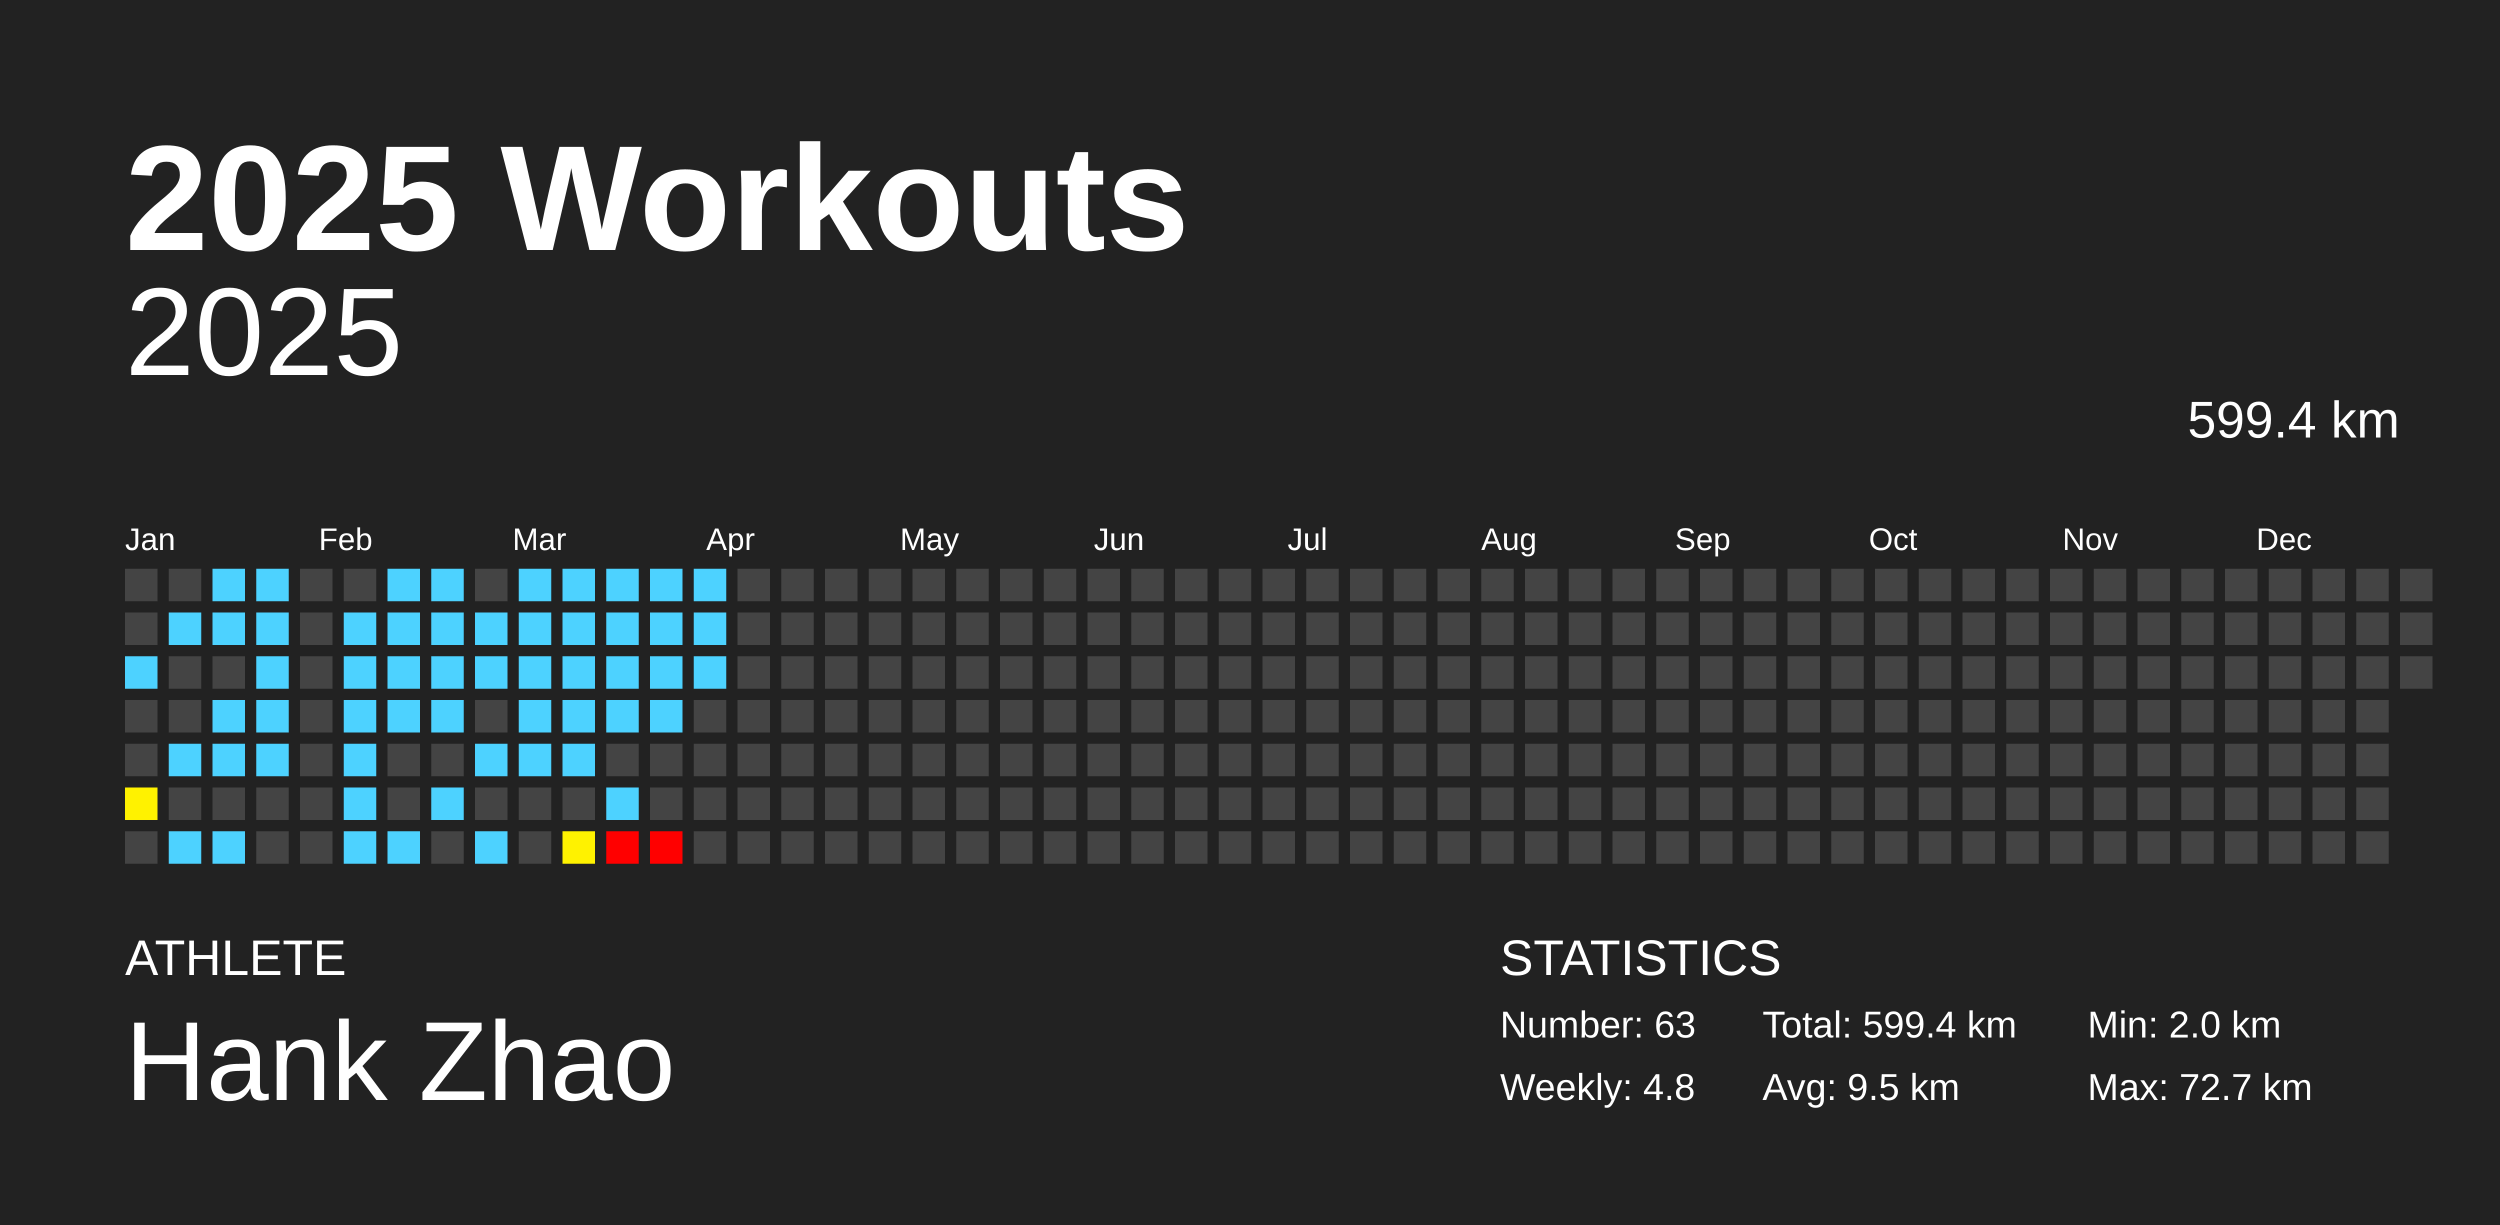
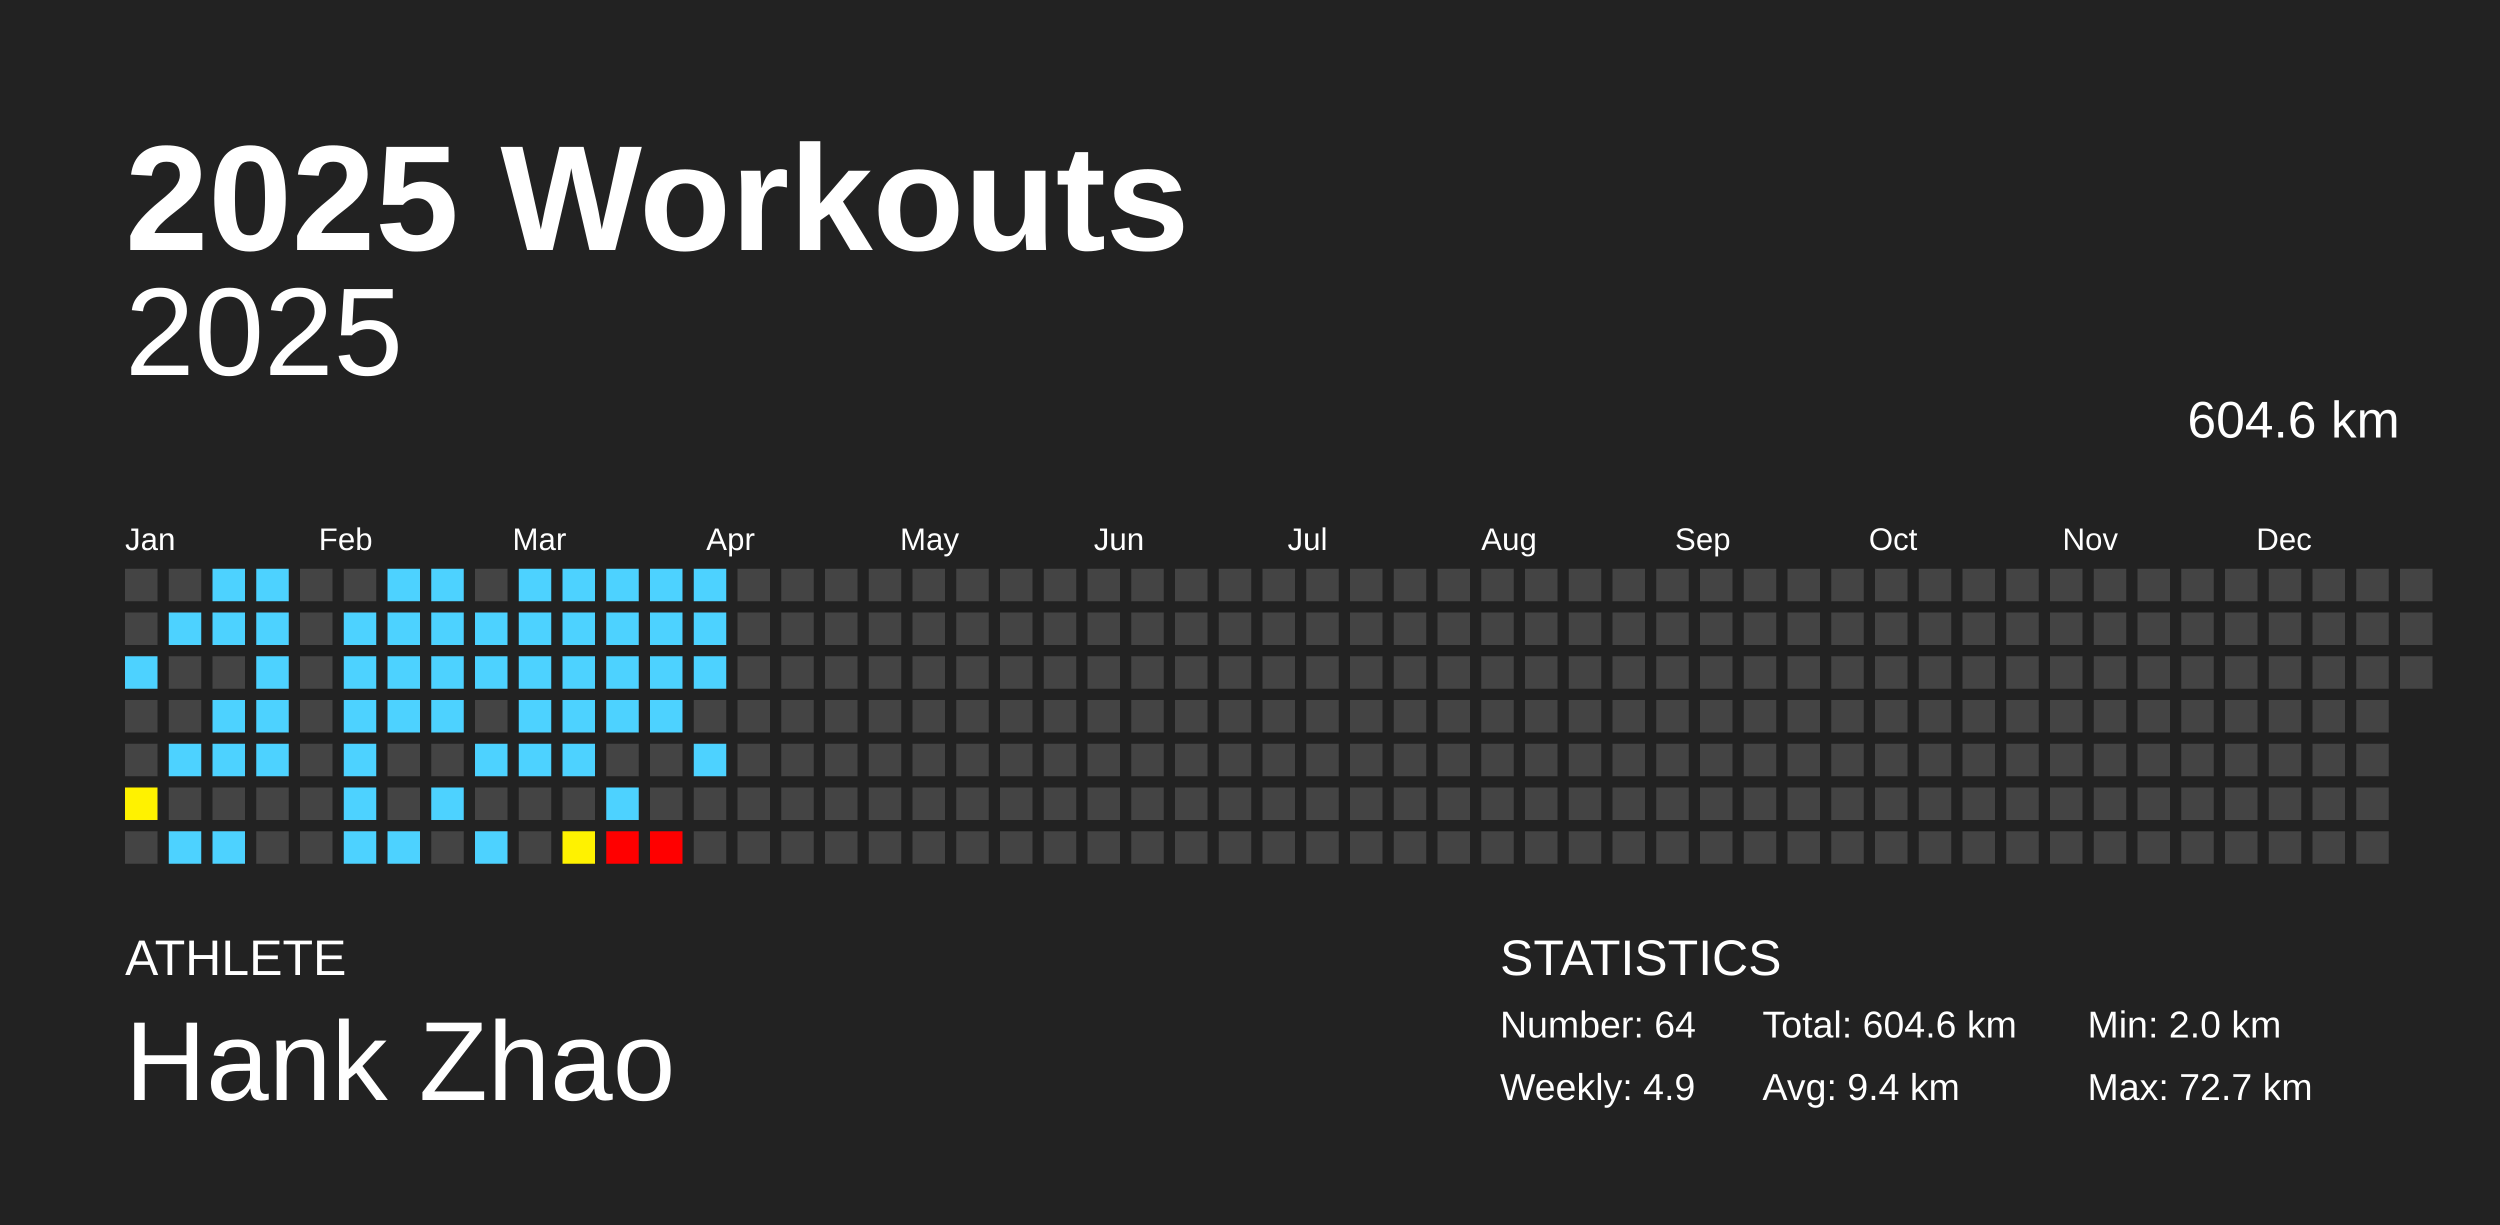
<svg xmlns="http://www.w3.org/2000/svg" baseProfile="full" height="98mm" version="1.1" viewBox="0,0,200,98" width="200mm">
  <defs />
  <rect fill="#222222" height="98" width="200" x="0" y="0" />
  <text fill="#FFFFFF" style="font-size:12px; font-family:Arial; font-weight:bold;" x="10" y="20">2025 Workouts</text>
  <text fill="#FFFFFF" style="font-size:4px; font-family:Arial" x="10" y="78">ATHLETE</text>
  <text fill="#FFFFFF" style="font-size:9px; font-family:Arial" x="10" y="88">Hank Zhao</text>
  <text fill="#FFFFFF" style="font-size:4px; font-family:Arial" x="120" y="78">STATISTICS</text>
-   <text fill="#FFFFFF" style="font-size:3px; font-family:Arial" x="120" y="83">Number: 63</text>
-   <text fill="#FFFFFF" style="font-size:3px; font-family:Arial" x="120" y="88">Weekly: 4.8</text>
-   <text fill="#FFFFFF" style="font-size:3px; font-family:Arial" x="141" y="83">Total: 599.4 km</text>
-   <text fill="#FFFFFF" style="font-size:3px; font-family:Arial" x="141" y="88">Avg: 9.5 km</text>
+   <text fill="#FFFFFF" style="font-size:3px; font-family:Arial" x="120" y="83">Number: 64</text>
+   <text fill="#FFFFFF" style="font-size:3px; font-family:Arial" x="120" y="88">Weekly: 4.9</text>
+   <text fill="#FFFFFF" style="font-size:3px; font-family:Arial" x="141" y="83">Total: 604.6 km</text>
+   <text fill="#FFFFFF" style="font-size:3px; font-family:Arial" x="141" y="88">Avg: 9.4 km</text>
  <text fill="#FFFFFF" style="font-size:3px; font-family:Arial" x="167" y="83">Min: 2.0 km</text>
  <text fill="#FFFFFF" style="font-size:3px; font-family:Arial" x="167" y="88">Max: 72.7 km</text>
  <text alignment-baseline="hanging" fill="#FFFFFF" style="font-size:10.0px; font-family:Arial;" x="10" y="30">2025</text>
-   <text alignment-baseline="hanging" fill="#FFFFFF" style="font-size:4.125px; font-family:Arial;" x="175" y="35">599.4 km</text>
+   <text alignment-baseline="hanging" fill="#FFFFFF" style="font-size:4.125px; font-family:Arial;" x="175" y="35">604.6 km</text>
  <text fill="#FFFFFF" style="font-size:2.5px; font-family:Arial" x="10.0" y="44">Jan</text>
  <text fill="#FFFFFF" style="font-size:2.5px; font-family:Arial" x="25.5" y="44">Feb</text>
  <text fill="#FFFFFF" style="font-size:2.5px; font-family:Arial" x="41.0" y="44">Mar</text>
  <text fill="#FFFFFF" style="font-size:2.5px; font-family:Arial" x="56.5" y="44">Apr</text>
  <text fill="#FFFFFF" style="font-size:2.5px; font-family:Arial" x="72.0" y="44">May</text>
  <text fill="#FFFFFF" style="font-size:2.5px; font-family:Arial" x="87.5" y="44">Jun</text>
  <text fill="#FFFFFF" style="font-size:2.5px; font-family:Arial" x="103.0" y="44">Jul</text>
  <text fill="#FFFFFF" style="font-size:2.5px; font-family:Arial" x="118.5" y="44">Aug</text>
  <text fill="#FFFFFF" style="font-size:2.5px; font-family:Arial" x="134.0" y="44">Sep</text>
  <text fill="#FFFFFF" style="font-size:2.5px; font-family:Arial" x="149.5" y="44">Oct</text>
  <text fill="#FFFFFF" style="font-size:2.5px; font-family:Arial" x="165.0" y="44">Nov</text>
  <text fill="#FFFFFF" style="font-size:2.5px; font-family:Arial" x="180.5" y="44">Dec</text>
  <rect fill="#444444" height="2.6" width="2.6" x="10.0" y="45.5" />
  <rect fill="#444444" height="2.6" width="2.6" x="10.0" y="49.0" />
  <rect fill="#4dd2ff" height="2.6" width="2.6" x="10.0" y="52.5" />
  <rect fill="#444444" height="2.6" width="2.6" x="10.0" y="56.0" />
  <rect fill="#444444" height="2.6" width="2.6" x="10.0" y="59.5" />
  <rect fill="#fff200" height="2.6" width="2.6" x="10.0" y="63.0" />
  <rect fill="#444444" height="2.6" width="2.6" x="10.0" y="66.5" />
  <rect fill="#444444" height="2.6" width="2.6" x="13.5" y="45.5" />
  <rect fill="#4dd2ff" height="2.6" width="2.6" x="13.5" y="49.0" />
  <rect fill="#444444" height="2.6" width="2.6" x="13.5" y="52.5" />
  <rect fill="#444444" height="2.6" width="2.6" x="13.5" y="56.0" />
  <rect fill="#4dd2ff" height="2.6" width="2.6" x="13.5" y="59.5" />
  <rect fill="#444444" height="2.6" width="2.6" x="13.5" y="63.0" />
  <rect fill="#4dd2ff" height="2.6" width="2.6" x="13.5" y="66.5" />
  <rect fill="#4dd2ff" height="2.6" width="2.6" x="17.0" y="45.5" />
  <rect fill="#4dd2ff" height="2.6" width="2.6" x="17.0" y="49.0" />
  <rect fill="#444444" height="2.6" width="2.6" x="17.0" y="52.5" />
  <rect fill="#4dd2ff" height="2.6" width="2.6" x="17.0" y="56.0" />
  <rect fill="#4dd2ff" height="2.6" width="2.6" x="17.0" y="59.5" />
  <rect fill="#444444" height="2.6" width="2.6" x="17.0" y="63.0" />
  <rect fill="#4dd2ff" height="2.6" width="2.6" x="17.0" y="66.5" />
  <rect fill="#4dd2ff" height="2.6" width="2.6" x="20.5" y="45.5" />
  <rect fill="#4dd2ff" height="2.6" width="2.6" x="20.5" y="49.0" />
  <rect fill="#4dd2ff" height="2.6" width="2.6" x="20.5" y="52.5" />
  <rect fill="#4dd2ff" height="2.6" width="2.6" x="20.5" y="56.0" />
  <rect fill="#4dd2ff" height="2.6" width="2.6" x="20.5" y="59.5" />
  <rect fill="#444444" height="2.6" width="2.6" x="20.5" y="63.0" />
  <rect fill="#444444" height="2.6" width="2.6" x="20.5" y="66.5" />
  <rect fill="#444444" height="2.6" width="2.6" x="24.0" y="45.5" />
  <rect fill="#444444" height="2.6" width="2.6" x="24.0" y="49.0" />
  <rect fill="#444444" height="2.6" width="2.6" x="24.0" y="52.5" />
  <rect fill="#444444" height="2.6" width="2.6" x="24.0" y="56.0" />
  <rect fill="#444444" height="2.6" width="2.6" x="24.0" y="59.5" />
  <rect fill="#444444" height="2.6" width="2.6" x="24.0" y="63.0" />
  <rect fill="#444444" height="2.6" width="2.6" x="24.0" y="66.5" />
  <rect fill="#444444" height="2.6" width="2.6" x="27.5" y="45.5" />
  <rect fill="#4dd2ff" height="2.6" width="2.6" x="27.5" y="49.0" />
  <rect fill="#4dd2ff" height="2.6" width="2.6" x="27.5" y="52.5" />
  <rect fill="#4dd2ff" height="2.6" width="2.6" x="27.5" y="56.0" />
  <rect fill="#4dd2ff" height="2.6" width="2.6" x="27.5" y="59.5" />
  <rect fill="#4dd2ff" height="2.6" width="2.6" x="27.5" y="63.0" />
  <rect fill="#4dd2ff" height="2.6" width="2.6" x="27.5" y="66.5" />
  <rect fill="#4dd2ff" height="2.6" width="2.6" x="31.0" y="45.5" />
  <rect fill="#4dd2ff" height="2.6" width="2.6" x="31.0" y="49.0" />
  <rect fill="#4dd2ff" height="2.6" width="2.6" x="31.0" y="52.5" />
  <rect fill="#4dd2ff" height="2.6" width="2.6" x="31.0" y="56.0" />
  <rect fill="#444444" height="2.6" width="2.6" x="31.0" y="59.5" />
  <rect fill="#444444" height="2.6" width="2.6" x="31.0" y="63.0" />
  <rect fill="#4dd2ff" height="2.6" width="2.6" x="31.0" y="66.5" />
  <rect fill="#4dd2ff" height="2.6" width="2.6" x="34.5" y="45.5" />
  <rect fill="#4dd2ff" height="2.6" width="2.6" x="34.5" y="49.0" />
  <rect fill="#4dd2ff" height="2.6" width="2.6" x="34.5" y="52.5" />
  <rect fill="#4dd2ff" height="2.6" width="2.6" x="34.5" y="56.0" />
  <rect fill="#444444" height="2.6" width="2.6" x="34.5" y="59.5" />
  <rect fill="#4dd2ff" height="2.6" width="2.6" x="34.5" y="63.0" />
  <rect fill="#444444" height="2.6" width="2.6" x="34.5" y="66.5" />
  <rect fill="#444444" height="2.6" width="2.6" x="38.0" y="45.5" />
  <rect fill="#4dd2ff" height="2.6" width="2.6" x="38.0" y="49.0" />
  <rect fill="#4dd2ff" height="2.6" width="2.6" x="38.0" y="52.5" />
  <rect fill="#444444" height="2.6" width="2.6" x="38.0" y="56.0" />
  <rect fill="#4dd2ff" height="2.6" width="2.6" x="38.0" y="59.5" />
  <rect fill="#444444" height="2.6" width="2.6" x="38.0" y="63.0" />
  <rect fill="#4dd2ff" height="2.6" width="2.6" x="38.0" y="66.5" />
  <rect fill="#4dd2ff" height="2.6" width="2.6" x="41.5" y="45.5" />
  <rect fill="#4dd2ff" height="2.6" width="2.6" x="41.5" y="49.0" />
  <rect fill="#4dd2ff" height="2.6" width="2.6" x="41.5" y="52.5" />
  <rect fill="#4dd2ff" height="2.6" width="2.6" x="41.5" y="56.0" />
  <rect fill="#4dd2ff" height="2.6" width="2.6" x="41.5" y="59.5" />
  <rect fill="#444444" height="2.6" width="2.6" x="41.5" y="63.0" />
  <rect fill="#444444" height="2.6" width="2.6" x="41.5" y="66.5" />
  <rect fill="#4dd2ff" height="2.6" width="2.6" x="45.0" y="45.5" />
  <rect fill="#4dd2ff" height="2.6" width="2.6" x="45.0" y="49.0" />
  <rect fill="#4dd2ff" height="2.6" width="2.6" x="45.0" y="52.5" />
  <rect fill="#4dd2ff" height="2.6" width="2.6" x="45.0" y="56.0" />
  <rect fill="#4dd2ff" height="2.6" width="2.6" x="45.0" y="59.5" />
  <rect fill="#444444" height="2.6" width="2.6" x="45.0" y="63.0" />
  <rect fill="#fff200" height="2.6" width="2.6" x="45.0" y="66.5" />
  <rect fill="#4dd2ff" height="2.6" width="2.6" x="48.5" y="45.5" />
  <rect fill="#4dd2ff" height="2.6" width="2.6" x="48.5" y="49.0" />
  <rect fill="#4dd2ff" height="2.6" width="2.6" x="48.5" y="52.5" />
  <rect fill="#4dd2ff" height="2.6" width="2.6" x="48.5" y="56.0" />
  <rect fill="#444444" height="2.6" width="2.6" x="48.5" y="59.5" />
  <rect fill="#4dd2ff" height="2.6" width="2.6" x="48.5" y="63.0" />
  <rect fill="red" height="2.6" width="2.6" x="48.5" y="66.5" />
  <rect fill="#4dd2ff" height="2.6" width="2.6" x="52.0" y="45.5" />
  <rect fill="#4dd2ff" height="2.6" width="2.6" x="52.0" y="49.0" />
  <rect fill="#4dd2ff" height="2.6" width="2.6" x="52.0" y="52.5" />
  <rect fill="#4dd2ff" height="2.6" width="2.6" x="52.0" y="56.0" />
  <rect fill="#444444" height="2.6" width="2.6" x="52.0" y="59.5" />
  <rect fill="#444444" height="2.6" width="2.6" x="52.0" y="63.0" />
  <rect fill="red" height="2.6" width="2.6" x="52.0" y="66.5" />
  <rect fill="#4dd2ff" height="2.6" width="2.6" x="55.5" y="45.5" />
  <rect fill="#4dd2ff" height="2.6" width="2.6" x="55.5" y="49.0" />
  <rect fill="#4dd2ff" height="2.6" width="2.6" x="55.5" y="52.5" />
  <rect fill="#444444" height="2.6" width="2.6" x="55.5" y="56.0" />
-   <rect fill="#444444" height="2.6" width="2.6" x="55.5" y="59.5" />
+   <rect fill="#4dd2ff" height="2.6" width="2.6" x="55.5" y="59.5" />
  <rect fill="#444444" height="2.6" width="2.6" x="55.5" y="63.0" />
  <rect fill="#444444" height="2.6" width="2.6" x="55.5" y="66.5" />
  <rect fill="#444444" height="2.6" width="2.6" x="59.0" y="45.5" />
  <rect fill="#444444" height="2.6" width="2.6" x="59.0" y="49.0" />
  <rect fill="#444444" height="2.6" width="2.6" x="59.0" y="52.5" />
  <rect fill="#444444" height="2.6" width="2.6" x="59.0" y="56.0" />
  <rect fill="#444444" height="2.6" width="2.6" x="59.0" y="59.5" />
  <rect fill="#444444" height="2.6" width="2.6" x="59.0" y="63.0" />
  <rect fill="#444444" height="2.6" width="2.6" x="59.0" y="66.5" />
  <rect fill="#444444" height="2.6" width="2.6" x="62.5" y="45.5" />
  <rect fill="#444444" height="2.6" width="2.6" x="62.5" y="49.0" />
  <rect fill="#444444" height="2.6" width="2.6" x="62.5" y="52.5" />
  <rect fill="#444444" height="2.6" width="2.6" x="62.5" y="56.0" />
  <rect fill="#444444" height="2.6" width="2.6" x="62.5" y="59.5" />
  <rect fill="#444444" height="2.6" width="2.6" x="62.5" y="63.0" />
  <rect fill="#444444" height="2.6" width="2.6" x="62.5" y="66.5" />
  <rect fill="#444444" height="2.6" width="2.6" x="66.0" y="45.5" />
  <rect fill="#444444" height="2.6" width="2.6" x="66.0" y="49.0" />
  <rect fill="#444444" height="2.6" width="2.6" x="66.0" y="52.5" />
  <rect fill="#444444" height="2.6" width="2.6" x="66.0" y="56.0" />
  <rect fill="#444444" height="2.6" width="2.6" x="66.0" y="59.5" />
  <rect fill="#444444" height="2.6" width="2.6" x="66.0" y="63.0" />
  <rect fill="#444444" height="2.6" width="2.6" x="66.0" y="66.5" />
  <rect fill="#444444" height="2.6" width="2.6" x="69.5" y="45.5" />
  <rect fill="#444444" height="2.6" width="2.6" x="69.5" y="49.0" />
  <rect fill="#444444" height="2.6" width="2.6" x="69.5" y="52.5" />
  <rect fill="#444444" height="2.6" width="2.6" x="69.5" y="56.0" />
  <rect fill="#444444" height="2.6" width="2.6" x="69.5" y="59.5" />
  <rect fill="#444444" height="2.6" width="2.6" x="69.5" y="63.0" />
  <rect fill="#444444" height="2.6" width="2.6" x="69.5" y="66.5" />
  <rect fill="#444444" height="2.6" width="2.6" x="73.0" y="45.5" />
  <rect fill="#444444" height="2.6" width="2.6" x="73.0" y="49.0" />
  <rect fill="#444444" height="2.6" width="2.6" x="73.0" y="52.5" />
  <rect fill="#444444" height="2.6" width="2.6" x="73.0" y="56.0" />
  <rect fill="#444444" height="2.6" width="2.6" x="73.0" y="59.5" />
  <rect fill="#444444" height="2.6" width="2.6" x="73.0" y="63.0" />
  <rect fill="#444444" height="2.6" width="2.6" x="73.0" y="66.5" />
  <rect fill="#444444" height="2.6" width="2.6" x="76.5" y="45.5" />
  <rect fill="#444444" height="2.6" width="2.6" x="76.5" y="49.0" />
  <rect fill="#444444" height="2.6" width="2.6" x="76.5" y="52.5" />
  <rect fill="#444444" height="2.6" width="2.6" x="76.5" y="56.0" />
  <rect fill="#444444" height="2.6" width="2.6" x="76.5" y="59.5" />
  <rect fill="#444444" height="2.6" width="2.6" x="76.5" y="63.0" />
  <rect fill="#444444" height="2.6" width="2.6" x="76.5" y="66.5" />
  <rect fill="#444444" height="2.6" width="2.6" x="80.0" y="45.5" />
  <rect fill="#444444" height="2.6" width="2.6" x="80.0" y="49.0" />
  <rect fill="#444444" height="2.6" width="2.6" x="80.0" y="52.5" />
  <rect fill="#444444" height="2.6" width="2.6" x="80.0" y="56.0" />
  <rect fill="#444444" height="2.6" width="2.6" x="80.0" y="59.5" />
  <rect fill="#444444" height="2.6" width="2.6" x="80.0" y="63.0" />
  <rect fill="#444444" height="2.6" width="2.6" x="80.0" y="66.5" />
  <rect fill="#444444" height="2.6" width="2.6" x="83.5" y="45.5" />
  <rect fill="#444444" height="2.6" width="2.6" x="83.5" y="49.0" />
  <rect fill="#444444" height="2.6" width="2.6" x="83.5" y="52.5" />
  <rect fill="#444444" height="2.6" width="2.6" x="83.5" y="56.0" />
  <rect fill="#444444" height="2.6" width="2.6" x="83.5" y="59.5" />
  <rect fill="#444444" height="2.6" width="2.6" x="83.5" y="63.0" />
  <rect fill="#444444" height="2.6" width="2.6" x="83.5" y="66.5" />
  <rect fill="#444444" height="2.6" width="2.6" x="87.0" y="45.5" />
  <rect fill="#444444" height="2.6" width="2.6" x="87.0" y="49.0" />
  <rect fill="#444444" height="2.6" width="2.6" x="87.0" y="52.5" />
  <rect fill="#444444" height="2.6" width="2.6" x="87.0" y="56.0" />
  <rect fill="#444444" height="2.6" width="2.6" x="87.0" y="59.5" />
  <rect fill="#444444" height="2.6" width="2.6" x="87.0" y="63.0" />
  <rect fill="#444444" height="2.6" width="2.6" x="87.0" y="66.5" />
  <rect fill="#444444" height="2.6" width="2.6" x="90.5" y="45.5" />
  <rect fill="#444444" height="2.6" width="2.6" x="90.5" y="49.0" />
  <rect fill="#444444" height="2.6" width="2.6" x="90.5" y="52.5" />
  <rect fill="#444444" height="2.6" width="2.6" x="90.5" y="56.0" />
  <rect fill="#444444" height="2.6" width="2.6" x="90.5" y="59.5" />
  <rect fill="#444444" height="2.6" width="2.6" x="90.5" y="63.0" />
  <rect fill="#444444" height="2.6" width="2.6" x="90.5" y="66.5" />
  <rect fill="#444444" height="2.6" width="2.6" x="94.0" y="45.5" />
  <rect fill="#444444" height="2.6" width="2.6" x="94.0" y="49.0" />
  <rect fill="#444444" height="2.6" width="2.6" x="94.0" y="52.5" />
  <rect fill="#444444" height="2.6" width="2.6" x="94.0" y="56.0" />
  <rect fill="#444444" height="2.6" width="2.6" x="94.0" y="59.5" />
  <rect fill="#444444" height="2.6" width="2.6" x="94.0" y="63.0" />
  <rect fill="#444444" height="2.6" width="2.6" x="94.0" y="66.5" />
  <rect fill="#444444" height="2.6" width="2.6" x="97.5" y="45.5" />
  <rect fill="#444444" height="2.6" width="2.6" x="97.5" y="49.0" />
  <rect fill="#444444" height="2.6" width="2.6" x="97.5" y="52.5" />
  <rect fill="#444444" height="2.6" width="2.6" x="97.5" y="56.0" />
  <rect fill="#444444" height="2.6" width="2.6" x="97.5" y="59.5" />
  <rect fill="#444444" height="2.6" width="2.6" x="97.5" y="63.0" />
  <rect fill="#444444" height="2.6" width="2.6" x="97.5" y="66.5" />
  <rect fill="#444444" height="2.6" width="2.6" x="101.0" y="45.5" />
  <rect fill="#444444" height="2.6" width="2.6" x="101.0" y="49.0" />
  <rect fill="#444444" height="2.6" width="2.6" x="101.0" y="52.5" />
  <rect fill="#444444" height="2.6" width="2.6" x="101.0" y="56.0" />
  <rect fill="#444444" height="2.6" width="2.6" x="101.0" y="59.5" />
  <rect fill="#444444" height="2.6" width="2.6" x="101.0" y="63.0" />
  <rect fill="#444444" height="2.6" width="2.6" x="101.0" y="66.5" />
  <rect fill="#444444" height="2.6" width="2.6" x="104.5" y="45.5" />
  <rect fill="#444444" height="2.6" width="2.6" x="104.5" y="49.0" />
  <rect fill="#444444" height="2.6" width="2.6" x="104.5" y="52.5" />
  <rect fill="#444444" height="2.6" width="2.6" x="104.5" y="56.0" />
  <rect fill="#444444" height="2.6" width="2.6" x="104.5" y="59.5" />
  <rect fill="#444444" height="2.6" width="2.6" x="104.5" y="63.0" />
  <rect fill="#444444" height="2.6" width="2.6" x="104.5" y="66.5" />
  <rect fill="#444444" height="2.6" width="2.6" x="108.0" y="45.5" />
  <rect fill="#444444" height="2.6" width="2.6" x="108.0" y="49.0" />
  <rect fill="#444444" height="2.6" width="2.6" x="108.0" y="52.5" />
  <rect fill="#444444" height="2.6" width="2.6" x="108.0" y="56.0" />
  <rect fill="#444444" height="2.6" width="2.6" x="108.0" y="59.5" />
  <rect fill="#444444" height="2.6" width="2.6" x="108.0" y="63.0" />
  <rect fill="#444444" height="2.6" width="2.6" x="108.0" y="66.5" />
  <rect fill="#444444" height="2.6" width="2.6" x="111.5" y="45.5" />
  <rect fill="#444444" height="2.6" width="2.6" x="111.5" y="49.0" />
  <rect fill="#444444" height="2.6" width="2.6" x="111.5" y="52.5" />
  <rect fill="#444444" height="2.6" width="2.6" x="111.5" y="56.0" />
  <rect fill="#444444" height="2.6" width="2.6" x="111.5" y="59.5" />
  <rect fill="#444444" height="2.6" width="2.6" x="111.5" y="63.0" />
  <rect fill="#444444" height="2.6" width="2.6" x="111.5" y="66.5" />
  <rect fill="#444444" height="2.6" width="2.6" x="115.0" y="45.5" />
  <rect fill="#444444" height="2.6" width="2.6" x="115.0" y="49.0" />
  <rect fill="#444444" height="2.6" width="2.6" x="115.0" y="52.5" />
  <rect fill="#444444" height="2.6" width="2.6" x="115.0" y="56.0" />
  <rect fill="#444444" height="2.6" width="2.6" x="115.0" y="59.5" />
  <rect fill="#444444" height="2.6" width="2.6" x="115.0" y="63.0" />
  <rect fill="#444444" height="2.6" width="2.6" x="115.0" y="66.5" />
  <rect fill="#444444" height="2.6" width="2.6" x="118.5" y="45.5" />
  <rect fill="#444444" height="2.6" width="2.6" x="118.5" y="49.0" />
  <rect fill="#444444" height="2.6" width="2.6" x="118.5" y="52.5" />
  <rect fill="#444444" height="2.6" width="2.6" x="118.5" y="56.0" />
  <rect fill="#444444" height="2.6" width="2.6" x="118.5" y="59.5" />
  <rect fill="#444444" height="2.6" width="2.6" x="118.5" y="63.0" />
  <rect fill="#444444" height="2.6" width="2.6" x="118.5" y="66.5" />
  <rect fill="#444444" height="2.6" width="2.6" x="122.0" y="45.5" />
  <rect fill="#444444" height="2.6" width="2.6" x="122.0" y="49.0" />
  <rect fill="#444444" height="2.6" width="2.6" x="122.0" y="52.5" />
  <rect fill="#444444" height="2.6" width="2.6" x="122.0" y="56.0" />
  <rect fill="#444444" height="2.6" width="2.6" x="122.0" y="59.5" />
  <rect fill="#444444" height="2.6" width="2.6" x="122.0" y="63.0" />
  <rect fill="#444444" height="2.6" width="2.6" x="122.0" y="66.5" />
  <rect fill="#444444" height="2.6" width="2.6" x="125.5" y="45.5" />
  <rect fill="#444444" height="2.6" width="2.6" x="125.5" y="49.0" />
  <rect fill="#444444" height="2.6" width="2.6" x="125.5" y="52.5" />
  <rect fill="#444444" height="2.6" width="2.6" x="125.5" y="56.0" />
  <rect fill="#444444" height="2.6" width="2.6" x="125.5" y="59.5" />
  <rect fill="#444444" height="2.6" width="2.6" x="125.5" y="63.0" />
  <rect fill="#444444" height="2.6" width="2.6" x="125.5" y="66.5" />
  <rect fill="#444444" height="2.6" width="2.6" x="129.0" y="45.5" />
  <rect fill="#444444" height="2.6" width="2.6" x="129.0" y="49.0" />
  <rect fill="#444444" height="2.6" width="2.6" x="129.0" y="52.5" />
  <rect fill="#444444" height="2.6" width="2.6" x="129.0" y="56.0" />
  <rect fill="#444444" height="2.6" width="2.6" x="129.0" y="59.5" />
  <rect fill="#444444" height="2.6" width="2.6" x="129.0" y="63.0" />
  <rect fill="#444444" height="2.6" width="2.6" x="129.0" y="66.5" />
  <rect fill="#444444" height="2.6" width="2.6" x="132.5" y="45.5" />
  <rect fill="#444444" height="2.6" width="2.6" x="132.5" y="49.0" />
  <rect fill="#444444" height="2.6" width="2.6" x="132.5" y="52.5" />
  <rect fill="#444444" height="2.6" width="2.6" x="132.5" y="56.0" />
  <rect fill="#444444" height="2.6" width="2.6" x="132.5" y="59.5" />
  <rect fill="#444444" height="2.6" width="2.6" x="132.5" y="63.0" />
  <rect fill="#444444" height="2.6" width="2.6" x="132.5" y="66.5" />
  <rect fill="#444444" height="2.6" width="2.6" x="136.0" y="45.5" />
  <rect fill="#444444" height="2.6" width="2.6" x="136.0" y="49.0" />
  <rect fill="#444444" height="2.6" width="2.6" x="136.0" y="52.5" />
  <rect fill="#444444" height="2.6" width="2.6" x="136.0" y="56.0" />
  <rect fill="#444444" height="2.6" width="2.6" x="136.0" y="59.5" />
  <rect fill="#444444" height="2.6" width="2.6" x="136.0" y="63.0" />
  <rect fill="#444444" height="2.6" width="2.6" x="136.0" y="66.5" />
  <rect fill="#444444" height="2.6" width="2.6" x="139.5" y="45.5" />
  <rect fill="#444444" height="2.6" width="2.6" x="139.5" y="49.0" />
  <rect fill="#444444" height="2.6" width="2.6" x="139.5" y="52.5" />
  <rect fill="#444444" height="2.6" width="2.6" x="139.5" y="56.0" />
  <rect fill="#444444" height="2.6" width="2.6" x="139.5" y="59.5" />
  <rect fill="#444444" height="2.6" width="2.6" x="139.5" y="63.0" />
  <rect fill="#444444" height="2.6" width="2.6" x="139.5" y="66.5" />
  <rect fill="#444444" height="2.6" width="2.6" x="143.0" y="45.5" />
  <rect fill="#444444" height="2.6" width="2.6" x="143.0" y="49.0" />
  <rect fill="#444444" height="2.6" width="2.6" x="143.0" y="52.5" />
  <rect fill="#444444" height="2.6" width="2.6" x="143.0" y="56.0" />
  <rect fill="#444444" height="2.6" width="2.6" x="143.0" y="59.5" />
  <rect fill="#444444" height="2.6" width="2.6" x="143.0" y="63.0" />
  <rect fill="#444444" height="2.6" width="2.6" x="143.0" y="66.5" />
  <rect fill="#444444" height="2.6" width="2.6" x="146.5" y="45.5" />
  <rect fill="#444444" height="2.6" width="2.6" x="146.5" y="49.0" />
  <rect fill="#444444" height="2.6" width="2.6" x="146.5" y="52.5" />
  <rect fill="#444444" height="2.6" width="2.6" x="146.5" y="56.0" />
  <rect fill="#444444" height="2.6" width="2.6" x="146.5" y="59.5" />
  <rect fill="#444444" height="2.6" width="2.6" x="146.5" y="63.0" />
  <rect fill="#444444" height="2.6" width="2.6" x="146.5" y="66.5" />
  <rect fill="#444444" height="2.6" width="2.6" x="150.0" y="45.5" />
  <rect fill="#444444" height="2.6" width="2.6" x="150.0" y="49.0" />
  <rect fill="#444444" height="2.6" width="2.6" x="150.0" y="52.5" />
  <rect fill="#444444" height="2.6" width="2.6" x="150.0" y="56.0" />
  <rect fill="#444444" height="2.6" width="2.6" x="150.0" y="59.5" />
  <rect fill="#444444" height="2.6" width="2.6" x="150.0" y="63.0" />
  <rect fill="#444444" height="2.6" width="2.6" x="150.0" y="66.5" />
  <rect fill="#444444" height="2.6" width="2.6" x="153.5" y="45.5" />
  <rect fill="#444444" height="2.6" width="2.6" x="153.5" y="49.0" />
  <rect fill="#444444" height="2.6" width="2.6" x="153.5" y="52.5" />
  <rect fill="#444444" height="2.6" width="2.6" x="153.5" y="56.0" />
  <rect fill="#444444" height="2.6" width="2.6" x="153.5" y="59.5" />
  <rect fill="#444444" height="2.6" width="2.6" x="153.5" y="63.0" />
  <rect fill="#444444" height="2.6" width="2.6" x="153.5" y="66.5" />
  <rect fill="#444444" height="2.6" width="2.6" x="157.0" y="45.5" />
  <rect fill="#444444" height="2.6" width="2.6" x="157.0" y="49.0" />
  <rect fill="#444444" height="2.6" width="2.6" x="157.0" y="52.5" />
  <rect fill="#444444" height="2.6" width="2.6" x="157.0" y="56.0" />
  <rect fill="#444444" height="2.6" width="2.6" x="157.0" y="59.5" />
  <rect fill="#444444" height="2.6" width="2.6" x="157.0" y="63.0" />
  <rect fill="#444444" height="2.6" width="2.6" x="157.0" y="66.5" />
  <rect fill="#444444" height="2.6" width="2.6" x="160.5" y="45.5" />
  <rect fill="#444444" height="2.6" width="2.6" x="160.5" y="49.0" />
  <rect fill="#444444" height="2.6" width="2.6" x="160.5" y="52.5" />
  <rect fill="#444444" height="2.6" width="2.6" x="160.5" y="56.0" />
  <rect fill="#444444" height="2.6" width="2.6" x="160.5" y="59.5" />
  <rect fill="#444444" height="2.6" width="2.6" x="160.5" y="63.0" />
  <rect fill="#444444" height="2.6" width="2.6" x="160.5" y="66.5" />
  <rect fill="#444444" height="2.6" width="2.6" x="164.0" y="45.5" />
  <rect fill="#444444" height="2.6" width="2.6" x="164.0" y="49.0" />
  <rect fill="#444444" height="2.6" width="2.6" x="164.0" y="52.5" />
  <rect fill="#444444" height="2.6" width="2.6" x="164.0" y="56.0" />
  <rect fill="#444444" height="2.6" width="2.6" x="164.0" y="59.5" />
  <rect fill="#444444" height="2.6" width="2.6" x="164.0" y="63.0" />
  <rect fill="#444444" height="2.6" width="2.6" x="164.0" y="66.5" />
  <rect fill="#444444" height="2.6" width="2.6" x="167.5" y="45.5" />
  <rect fill="#444444" height="2.6" width="2.6" x="167.5" y="49.0" />
  <rect fill="#444444" height="2.6" width="2.6" x="167.5" y="52.5" />
  <rect fill="#444444" height="2.6" width="2.6" x="167.5" y="56.0" />
  <rect fill="#444444" height="2.6" width="2.6" x="167.5" y="59.5" />
  <rect fill="#444444" height="2.6" width="2.6" x="167.5" y="63.0" />
  <rect fill="#444444" height="2.6" width="2.6" x="167.5" y="66.5" />
  <rect fill="#444444" height="2.6" width="2.6" x="171.0" y="45.5" />
  <rect fill="#444444" height="2.6" width="2.6" x="171.0" y="49.0" />
  <rect fill="#444444" height="2.6" width="2.6" x="171.0" y="52.5" />
  <rect fill="#444444" height="2.6" width="2.6" x="171.0" y="56.0" />
  <rect fill="#444444" height="2.6" width="2.6" x="171.0" y="59.5" />
  <rect fill="#444444" height="2.6" width="2.6" x="171.0" y="63.0" />
  <rect fill="#444444" height="2.6" width="2.6" x="171.0" y="66.5" />
  <rect fill="#444444" height="2.6" width="2.6" x="174.5" y="45.5" />
  <rect fill="#444444" height="2.6" width="2.6" x="174.5" y="49.0" />
  <rect fill="#444444" height="2.6" width="2.6" x="174.5" y="52.5" />
  <rect fill="#444444" height="2.6" width="2.6" x="174.5" y="56.0" />
  <rect fill="#444444" height="2.6" width="2.6" x="174.5" y="59.5" />
  <rect fill="#444444" height="2.6" width="2.6" x="174.5" y="63.0" />
  <rect fill="#444444" height="2.6" width="2.6" x="174.5" y="66.5" />
  <rect fill="#444444" height="2.6" width="2.6" x="178.0" y="45.5" />
  <rect fill="#444444" height="2.6" width="2.6" x="178.0" y="49.0" />
  <rect fill="#444444" height="2.6" width="2.6" x="178.0" y="52.5" />
  <rect fill="#444444" height="2.6" width="2.6" x="178.0" y="56.0" />
  <rect fill="#444444" height="2.6" width="2.6" x="178.0" y="59.5" />
  <rect fill="#444444" height="2.6" width="2.6" x="178.0" y="63.0" />
  <rect fill="#444444" height="2.6" width="2.6" x="178.0" y="66.5" />
  <rect fill="#444444" height="2.6" width="2.6" x="181.5" y="45.5" />
  <rect fill="#444444" height="2.6" width="2.6" x="181.5" y="49.0" />
  <rect fill="#444444" height="2.6" width="2.6" x="181.5" y="52.5" />
  <rect fill="#444444" height="2.6" width="2.6" x="181.5" y="56.0" />
  <rect fill="#444444" height="2.6" width="2.6" x="181.5" y="59.5" />
  <rect fill="#444444" height="2.6" width="2.6" x="181.5" y="63.0" />
  <rect fill="#444444" height="2.6" width="2.6" x="181.5" y="66.5" />
  <rect fill="#444444" height="2.6" width="2.6" x="185.0" y="45.5" />
  <rect fill="#444444" height="2.6" width="2.6" x="185.0" y="49.0" />
  <rect fill="#444444" height="2.6" width="2.6" x="185.0" y="52.5" />
  <rect fill="#444444" height="2.6" width="2.6" x="185.0" y="56.0" />
  <rect fill="#444444" height="2.6" width="2.6" x="185.0" y="59.5" />
  <rect fill="#444444" height="2.6" width="2.6" x="185.0" y="63.0" />
  <rect fill="#444444" height="2.6" width="2.6" x="185.0" y="66.5" />
  <rect fill="#444444" height="2.6" width="2.6" x="188.5" y="45.5" />
  <rect fill="#444444" height="2.6" width="2.6" x="188.5" y="49.0" />
  <rect fill="#444444" height="2.6" width="2.6" x="188.5" y="52.5" />
  <rect fill="#444444" height="2.6" width="2.6" x="188.5" y="56.0" />
  <rect fill="#444444" height="2.6" width="2.6" x="188.5" y="59.5" />
  <rect fill="#444444" height="2.6" width="2.6" x="188.5" y="63.0" />
  <rect fill="#444444" height="2.6" width="2.6" x="188.5" y="66.5" />
  <rect fill="#444444" height="2.6" width="2.6" x="192.0" y="45.5" />
  <rect fill="#444444" height="2.6" width="2.6" x="192.0" y="49.0" />
  <rect fill="#444444" height="2.6" width="2.6" x="192.0" y="52.5" />
</svg>
